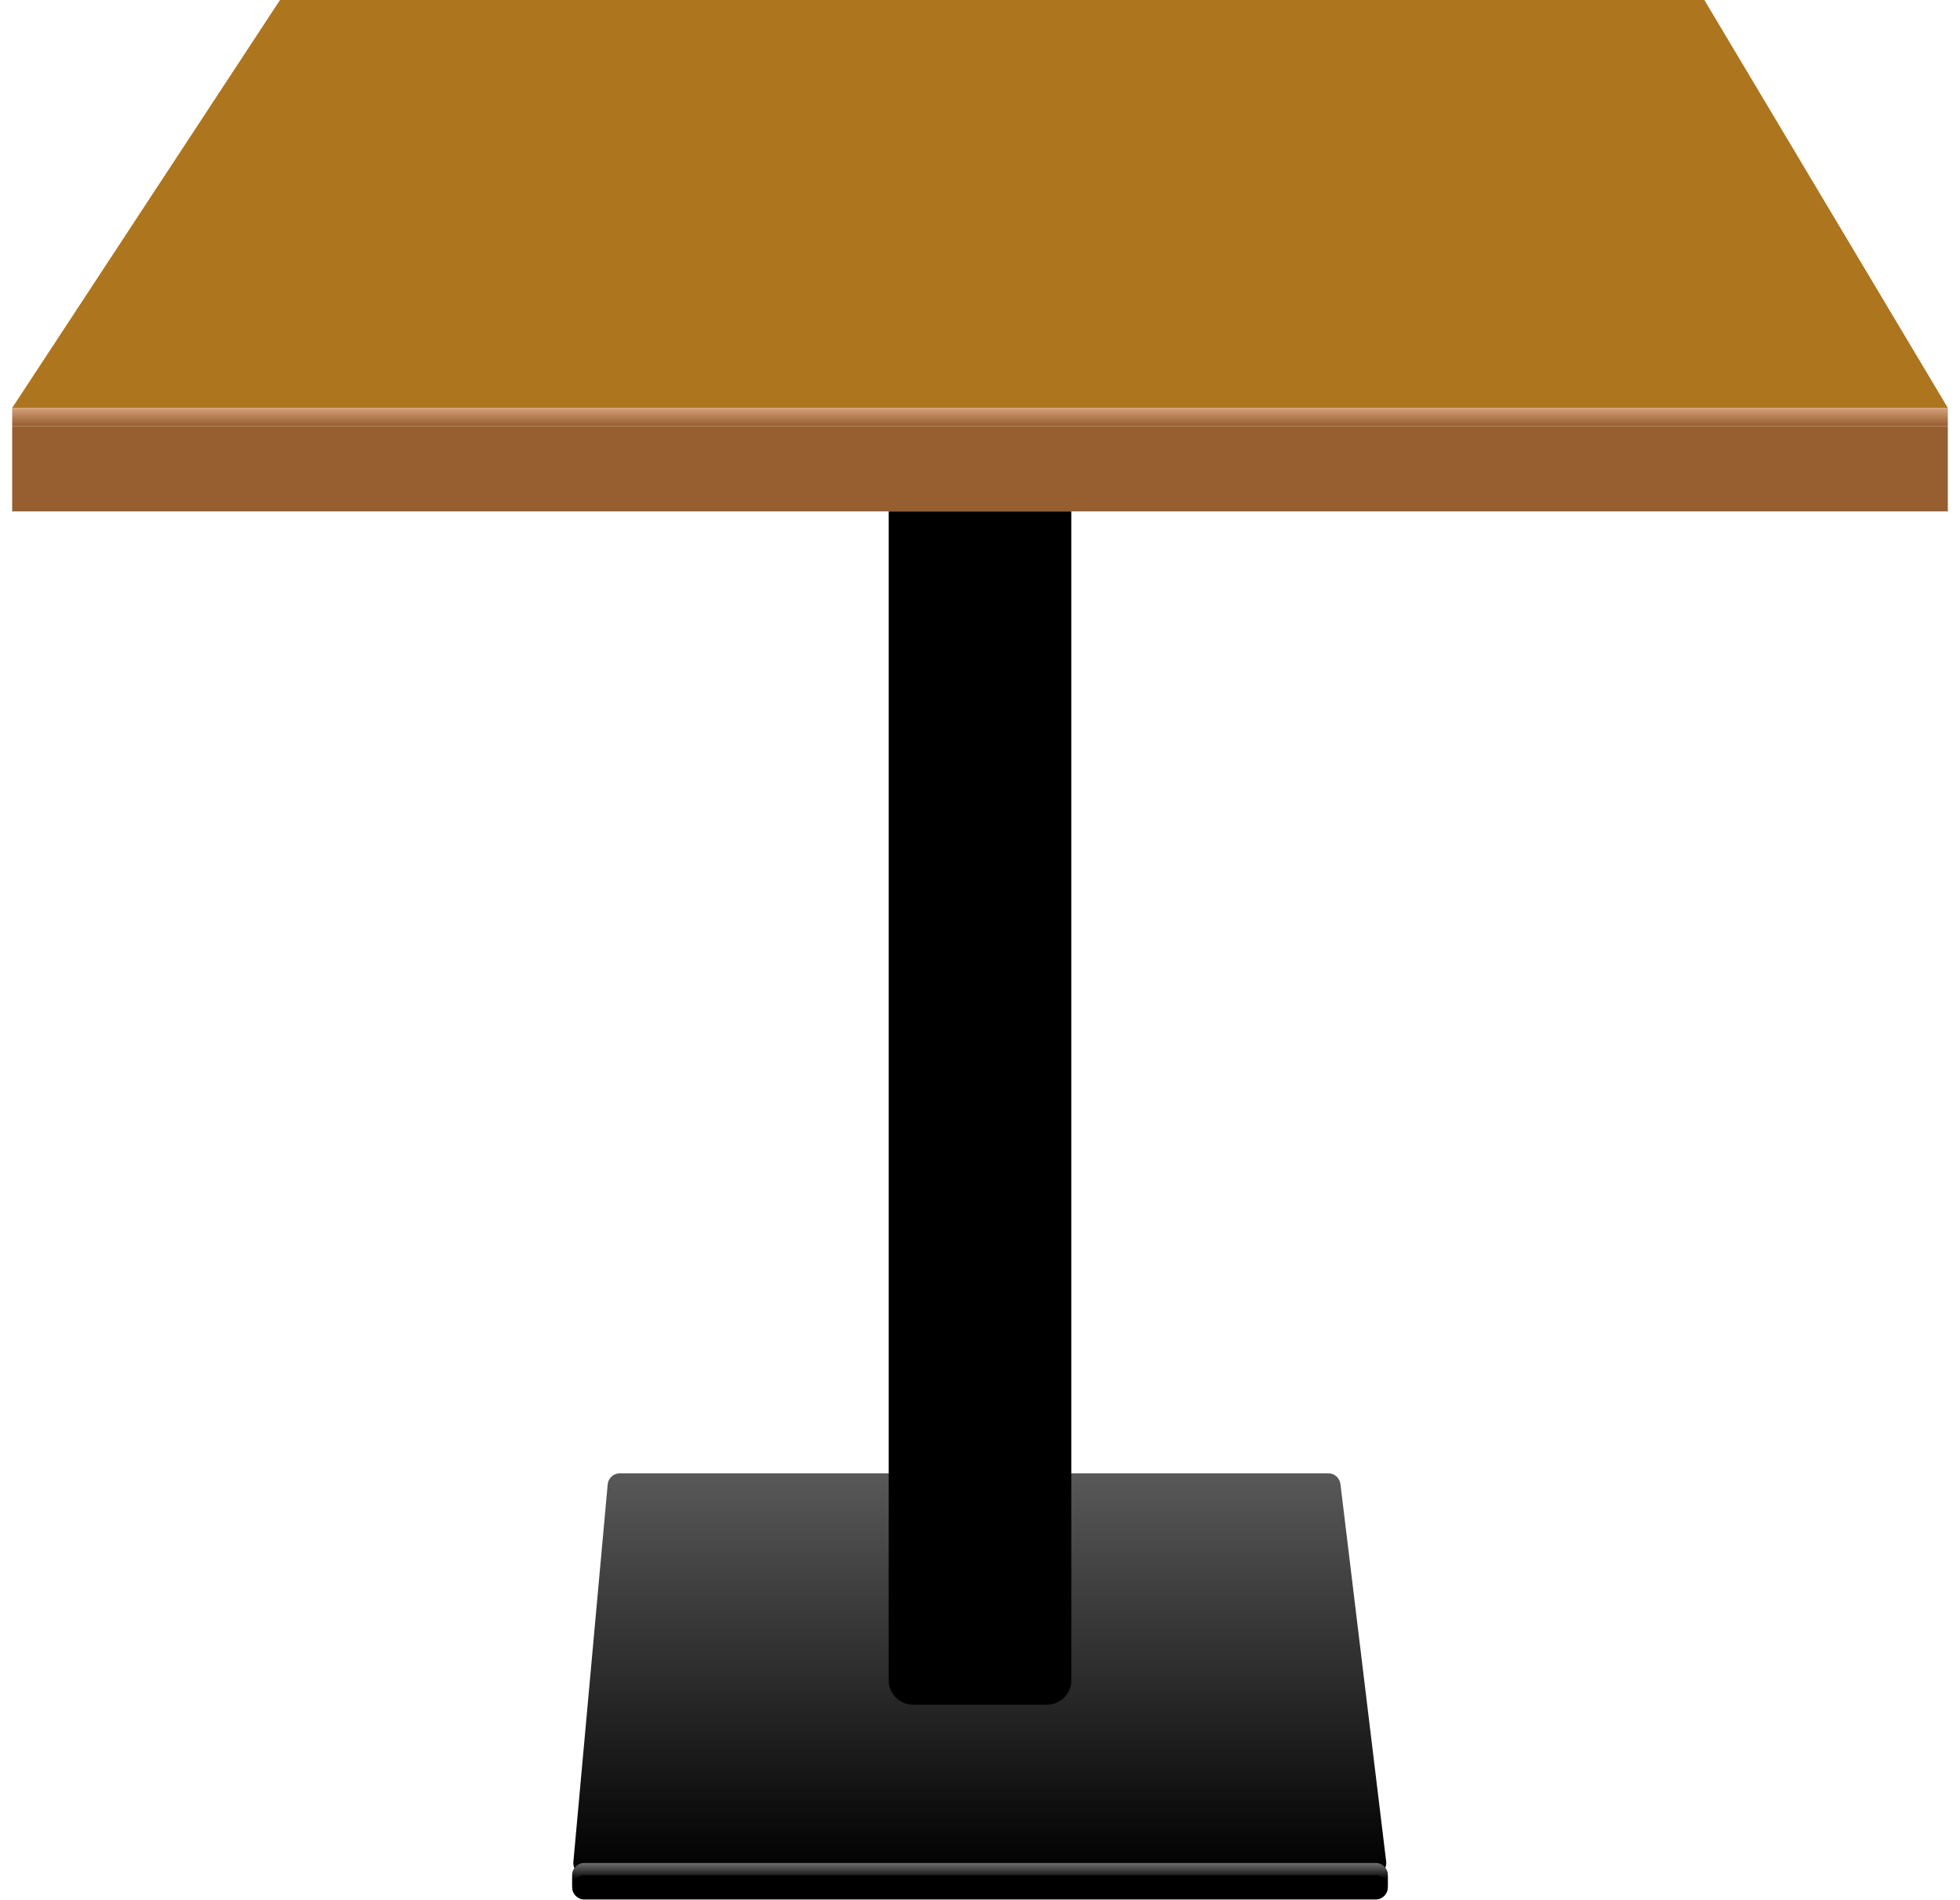
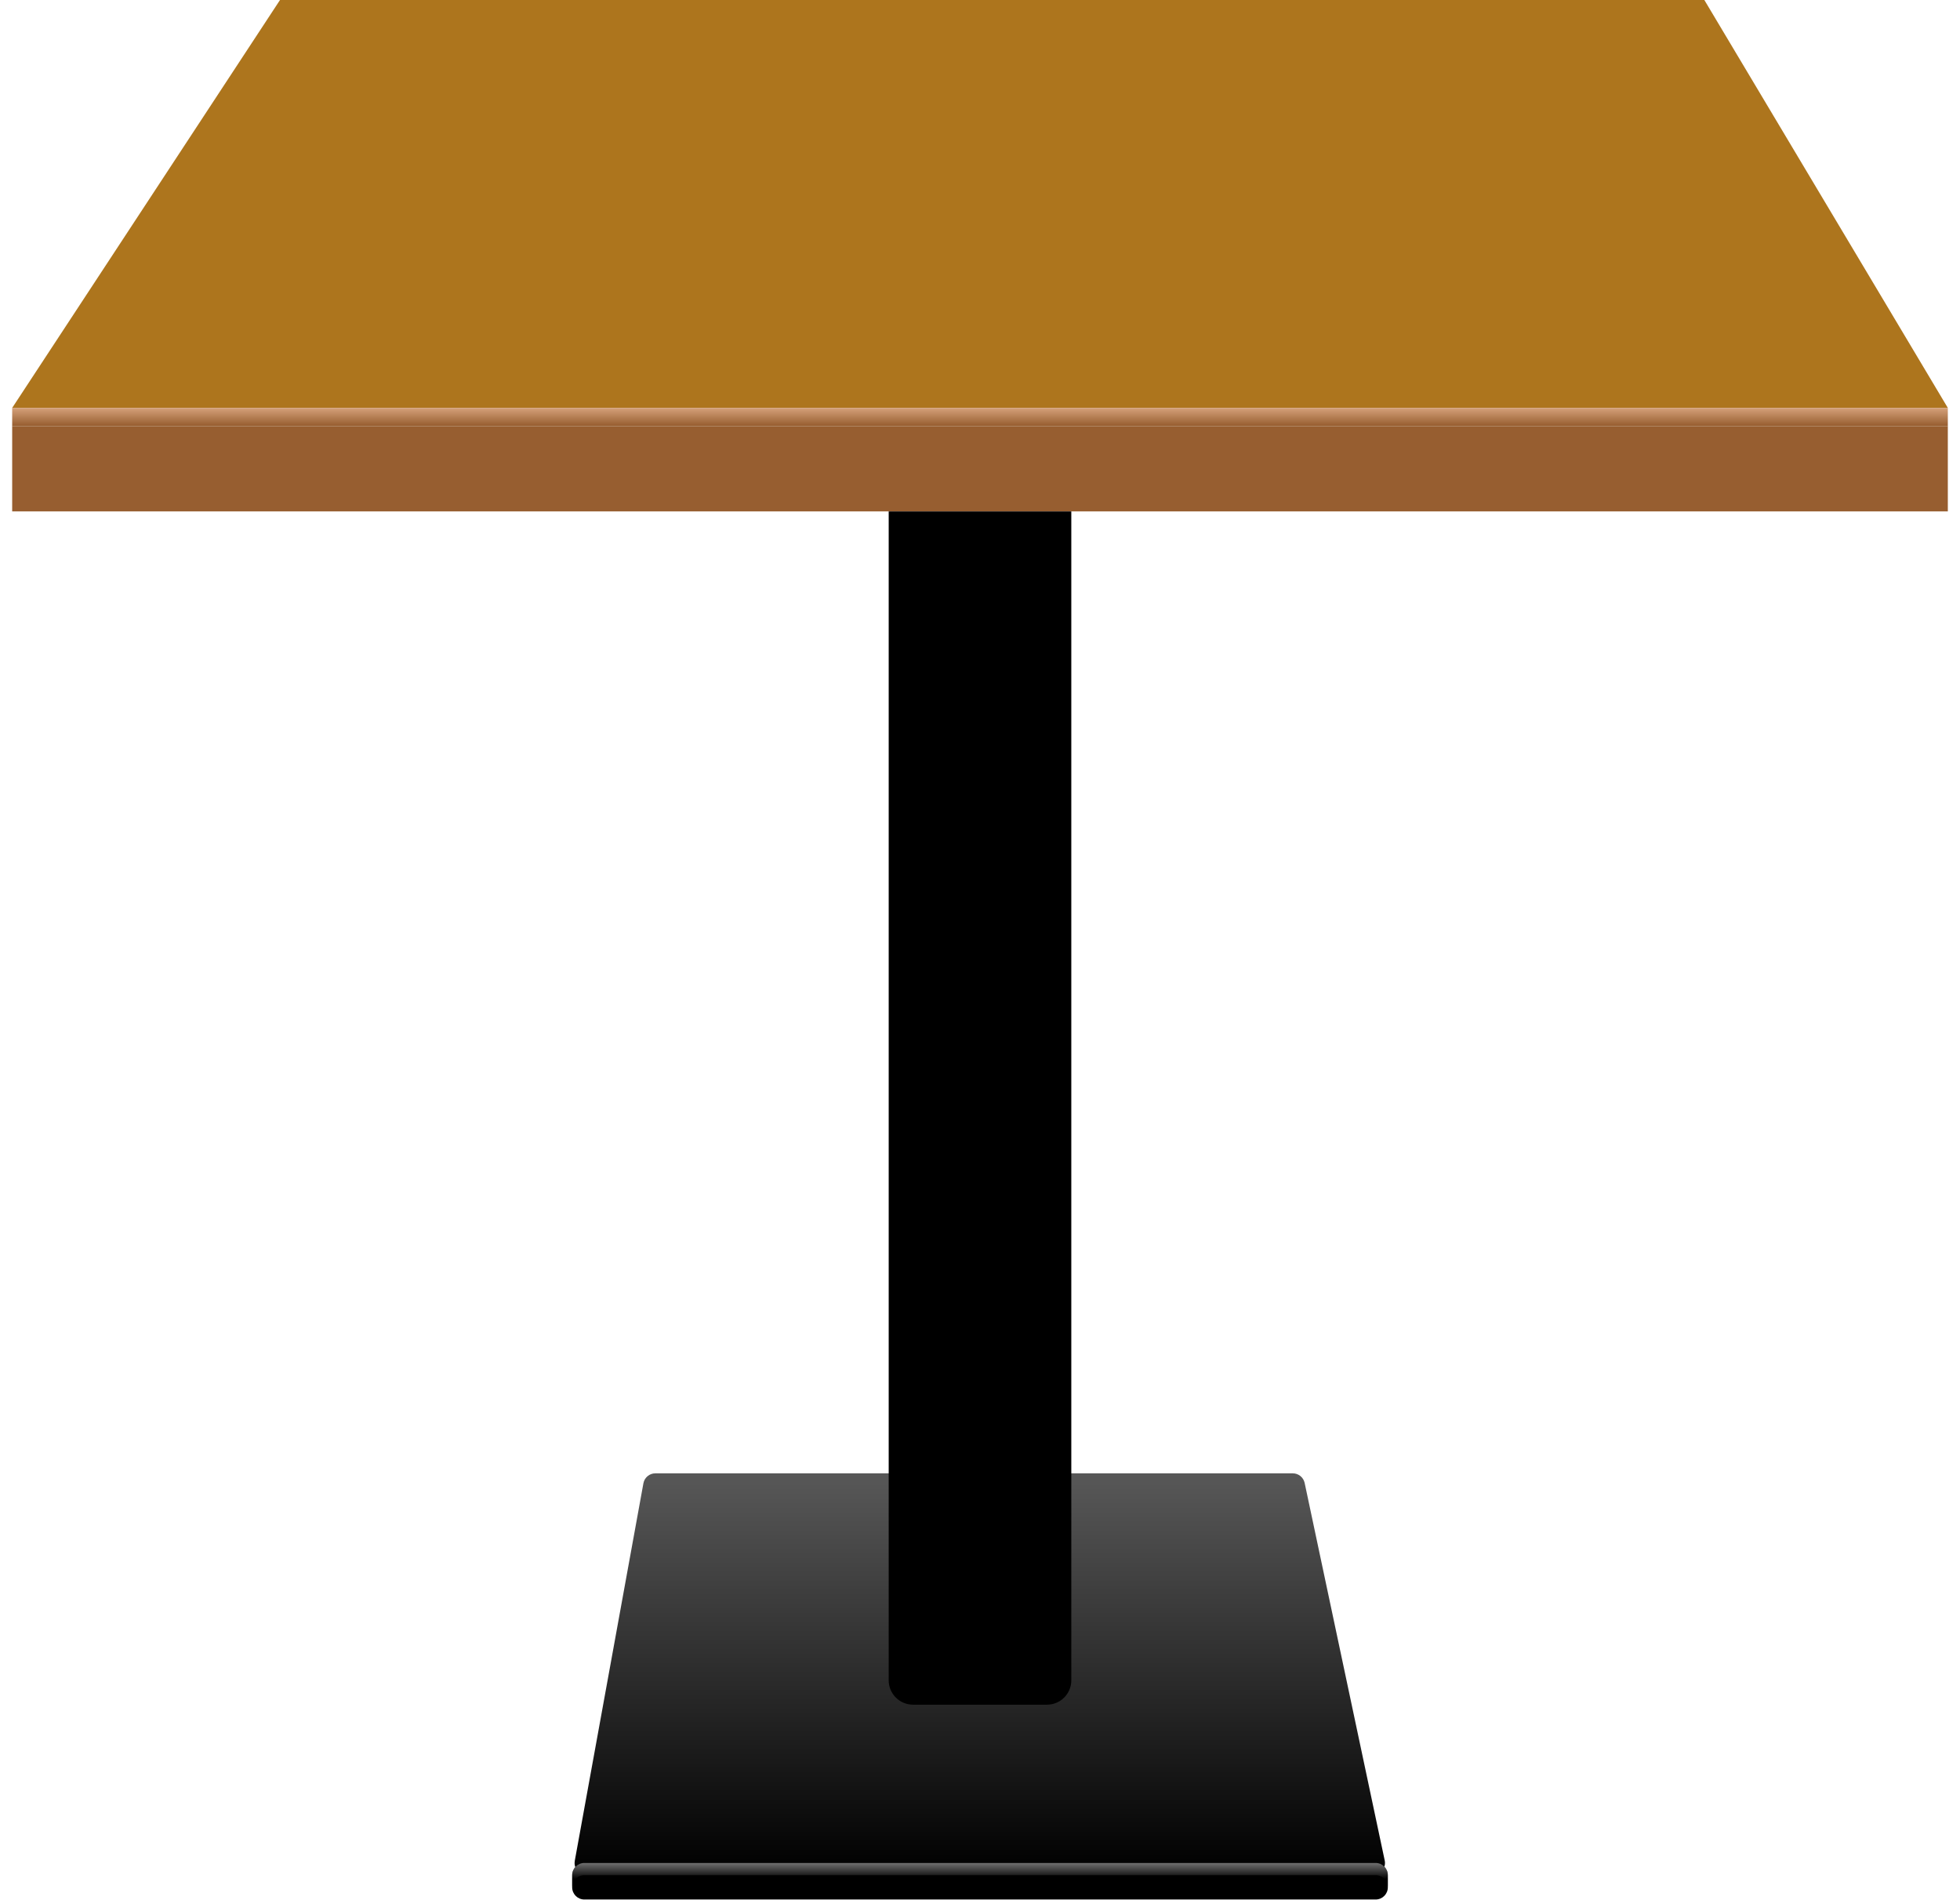
<svg xmlns="http://www.w3.org/2000/svg" width="161px" height="156px" viewBox="0 0 161 156" version="1.1">
  <defs>
    <linearGradient x1="50%" y1="0%" x2="50%" y2="100%" id="linearGradient-1">
      <stop stop-color="#585858" offset="0%" />
      <stop stop-color="#000000" offset="100%" />
    </linearGradient>
    <linearGradient x1="50%" y1="0%" x2="50%" y2="66.508%" id="linearGradient-2">
      <stop stop-color="#FFFFFF" offset="0%" />
      <stop stop-color="#000000" offset="100%" />
    </linearGradient>
    <linearGradient x1="50%" y1="0%" x2="50%" y2="97.449%" id="linearGradient-3">
      <stop stop-color="#D5A17A" offset="0%" />
      <stop stop-color="#975E30" offset="100%" />
    </linearGradient>
  </defs>
  <g id="Page-1" stroke="none" stroke-width="1" fill-rule="evenodd">
    <g id="table">
      <g id="!table" transform="translate(1, 0)">
-         <path d="M49.913,121 L108.114,121 C108.62,121 109.046,121.378 109.107,121.88 L112.864,152.88 C112.931,153.428 112.54,153.926 111.992,153.993 C111.952,153.998 111.912,154 111.871,154 L47.095,154 C46.543,154 46.095,153.552 46.095,153 C46.095,152.97 46.096,152.94 46.099,152.909 L48.917,121.909 C48.964,121.394 49.396,121 49.913,121 Z" id="Rectangle-5" fill="url(#linearGradient-1)" />
+         <path d="M52.835,121 L105.19,121 C105.662,121 106.07,121.33 106.168,121.792 L112.744,152.792 C112.858,153.333 112.513,153.864 111.973,153.978 C111.905,153.993 111.835,154 111.766,154 L47.198,154 C46.646,154 46.198,153.552 46.198,153 C46.198,152.94 46.204,152.88 46.214,152.821 L51.851,121.821 C51.937,121.346 52.351,121 52.835,121 Z" id="Rectangle-5" fill="url(#linearGradient-1)" />
        <rect id="Rectangle-4" fill="#000000" x="46" y="153" width="67" height="3" rx="1" />
        <path d="M113,155 C113,154.448 112.552,154 112,154 L47,154 C46.448,154 46,154.448 46,155 L46,154 C46,153.448 46.448,153 47,153 L112,153 C112.552,153 113,153.448 113,154 L113,155 Z" id="Combined-Shape" fill-opacity="0.44" fill="url(#linearGradient-2)" />
        <polygon id="Path-3" fill="#AD751D" points="0 33.5 22 0 139 0 159 33.5" />
        <rect id="Rectangle" fill="#975E30" x="0" y="35" width="159" height="7" />
        <rect id="Rectangle-2" fill="url(#linearGradient-3)" x="0" y="33.5" width="159" height="1.5" />
        <path d="M72,42 L87,42 L87,138 C87,139.105 86.105,140 85,140 L74,140 C72.895,140 72,139.105 72,138 L72,42 Z" id="Rectangle-3" fill="#000000" />
      </g>
    </g>
  </g>
</svg>
